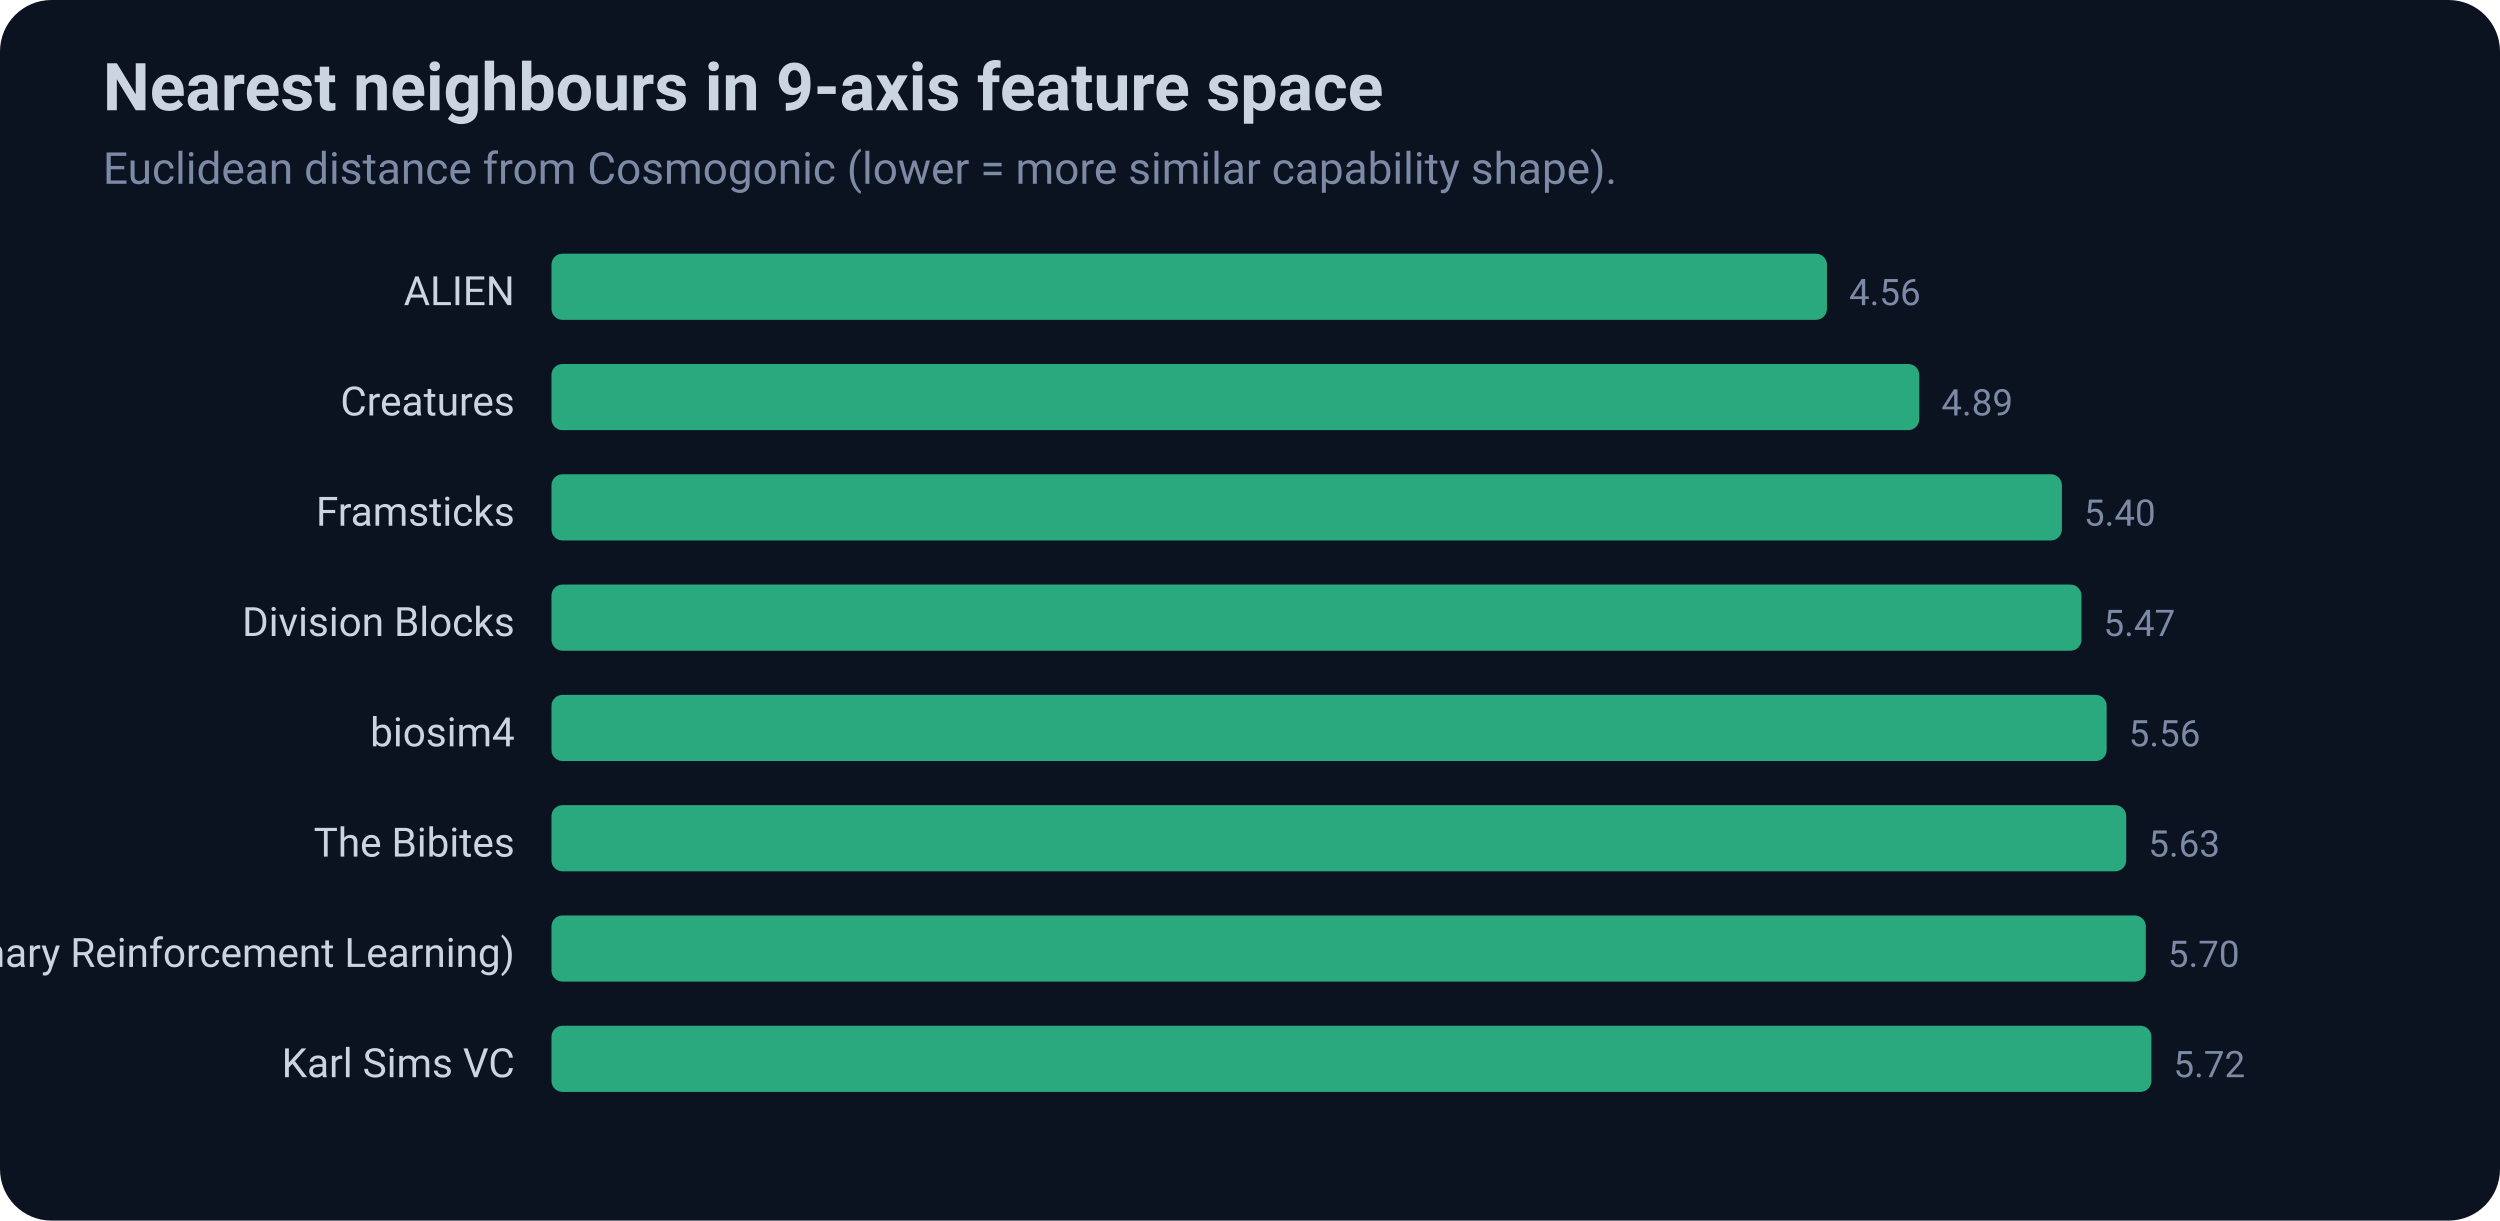
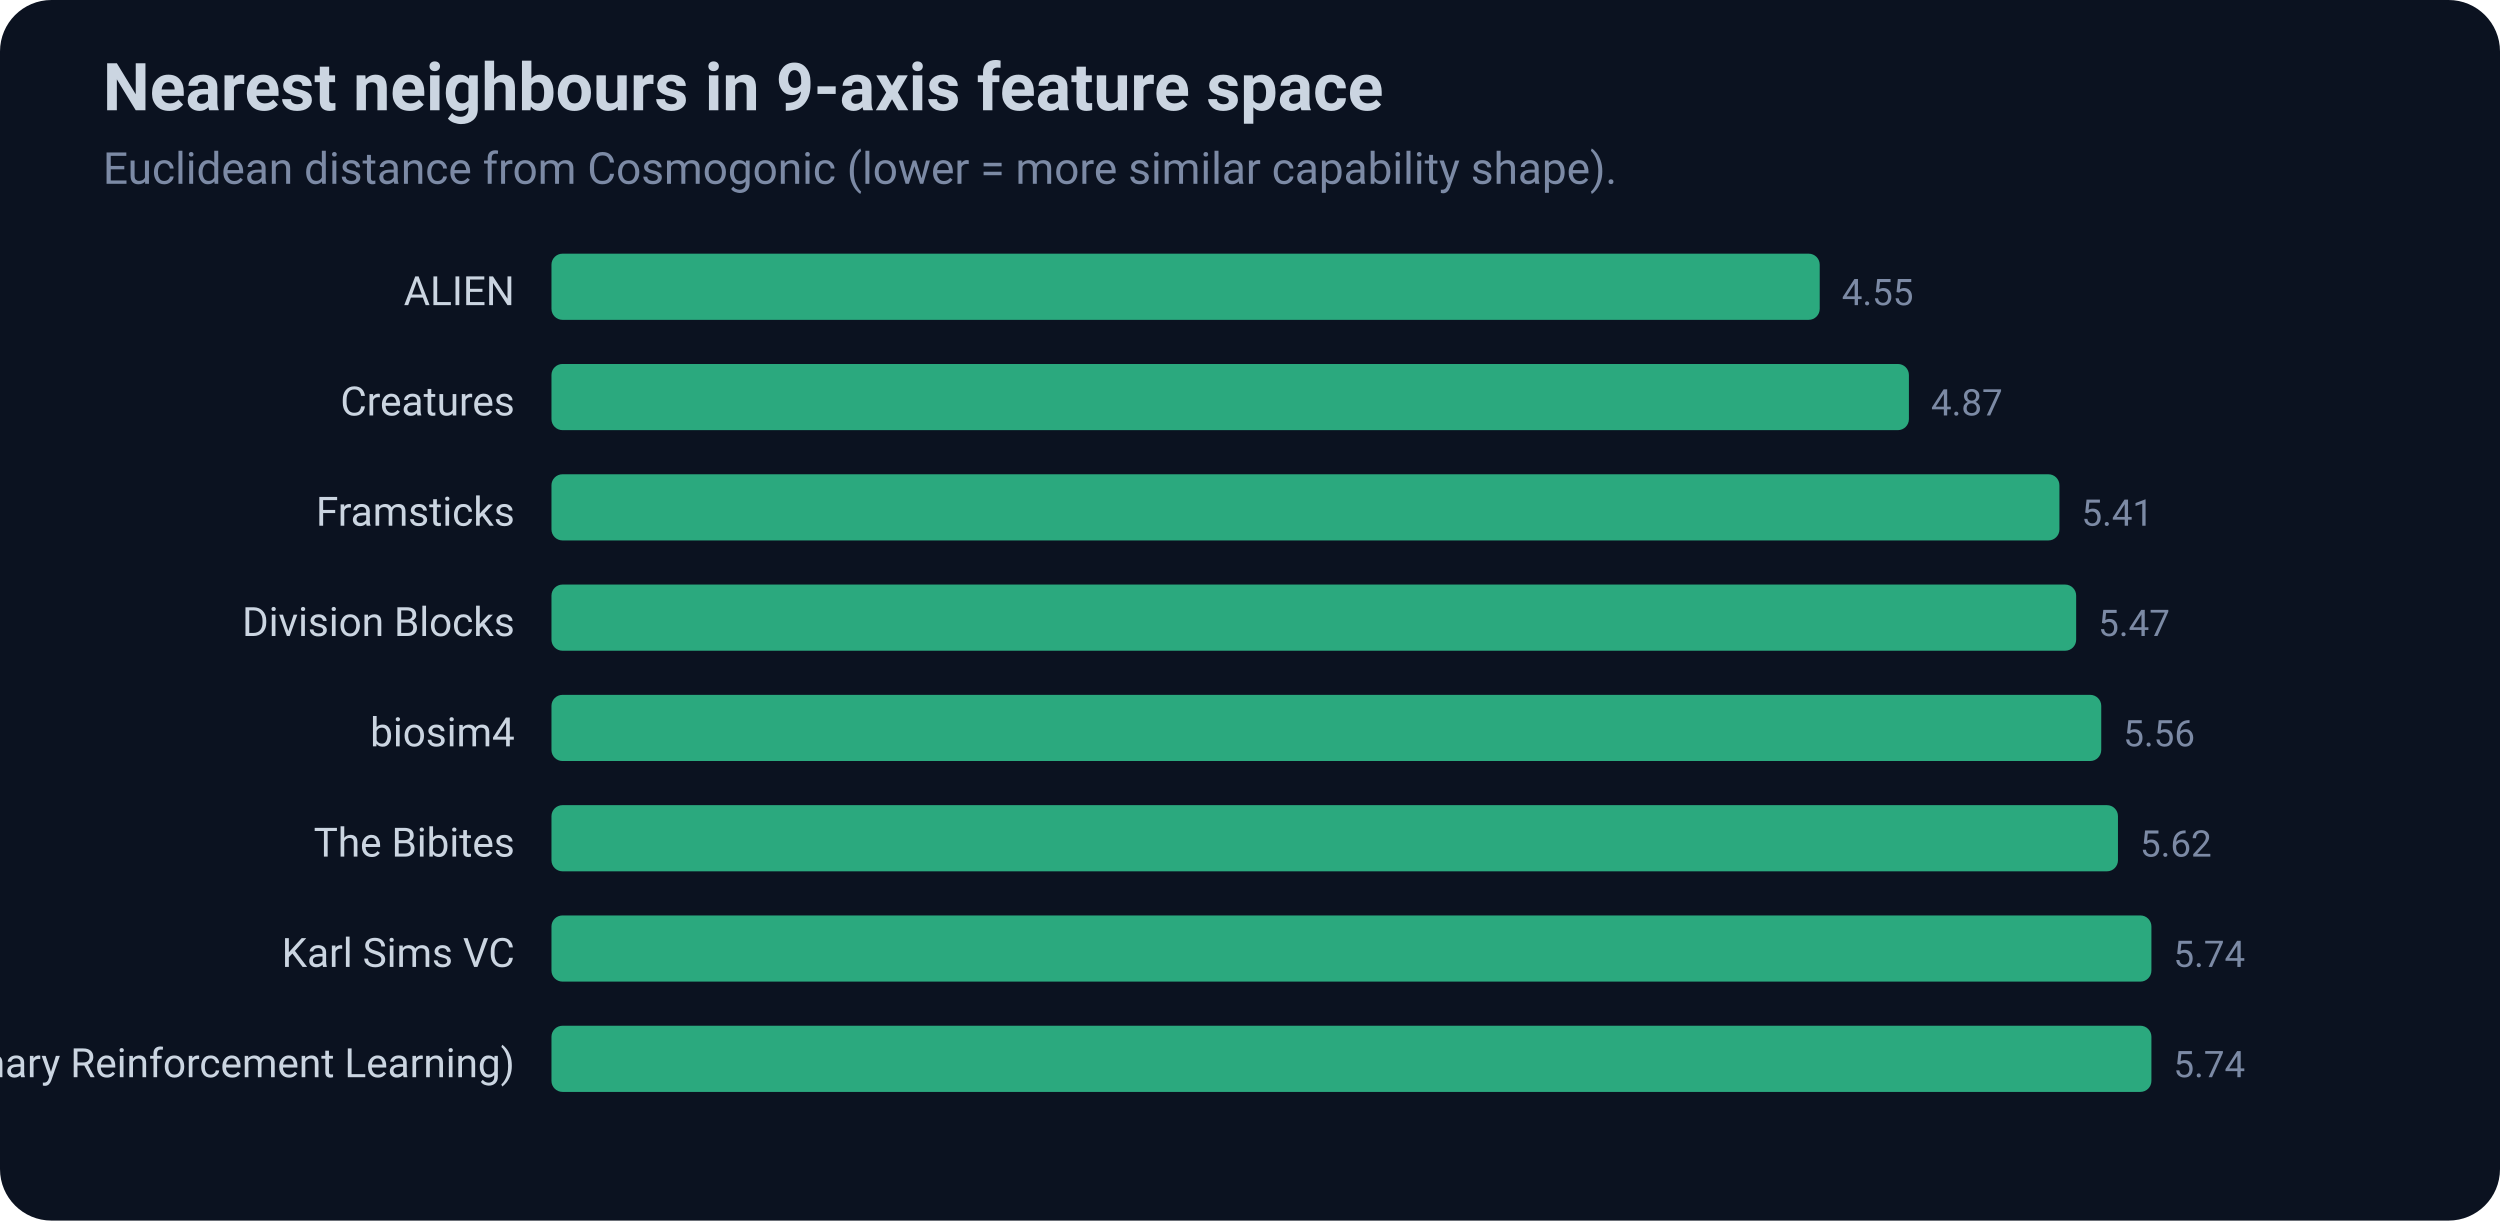
<svg xmlns="http://www.w3.org/2000/svg" viewBox="0 0 680 332" font-family="ui-sans-serif,system-ui,Segoe UI,Roboto,sans-serif" role="img" aria-label="Nearest neighbours">
  <rect width="680" height="332" rx="14" fill="#0b1220" />
  <text x="28" y="30" fill="#cbd5e1" font-size="18" font-weight="700">Nearest neighbours in 9-axis feature space</text>
  <text x="28" y="50" fill="#7c8aa5" font-size="12">Euclidean distance from Cosmogonic (lower = more similar capability shape).</text>
  <text x="140" y="83" fill="#cbd5e1" font-size="11" text-anchor="end">ALIEN</text>
-   <rect x="150" y="69" width="346.931" height="18" rx="3" fill="#34d399" opacity="0.78" />
-   <text x="502.931" y="83" fill="#7c8aa5" font-size="10">4.56</text>
+   <rect x="150" y="69" width="344.964" height="18" rx="3" fill="#34d399" opacity="0.78" />
+   <text x="500.964" y="83" fill="#7c8aa5" font-size="10">4.55</text>
  <text x="140" y="113" fill="#cbd5e1" font-size="11" text-anchor="end">Creatures</text>
-   <rect x="150" y="99" width="372.038" height="18" rx="3" fill="#34d399" opacity="0.78" />
-   <text x="528.038" y="113" fill="#7c8aa5" font-size="10">4.89</text>
+   <rect x="150" y="99" width="369.225" height="18" rx="3" fill="#34d399" opacity="0.78" />
+   <text x="525.225" y="113" fill="#7c8aa5" font-size="10">4.87</text>
  <text x="140" y="143" fill="#cbd5e1" font-size="11" text-anchor="end">Framsticks</text>
-   <rect x="150" y="129" width="410.839" height="18" rx="3" fill="#34d399" opacity="0.78" />
-   <text x="566.839" y="143" fill="#7c8aa5" font-size="10">5.40</text>
+   <rect x="150" y="129" width="410.166" height="18" rx="3" fill="#34d399" opacity="0.78" />
+   <text x="566.166" y="143" fill="#7c8aa5" font-size="10">5.41</text>
  <text x="140" y="173" fill="#cbd5e1" font-size="11" text-anchor="end">Division Blocks</text>
-   <rect x="150" y="159" width="416.165" height="18" rx="3" fill="#34d399" opacity="0.78" />
-   <text x="572.165" y="173" fill="#7c8aa5" font-size="10">5.47</text>
+   <rect x="150" y="159" width="414.715" height="18" rx="3" fill="#34d399" opacity="0.78" />
+   <text x="570.715" y="173" fill="#7c8aa5" font-size="10">5.47</text>
  <text x="140" y="203" fill="#cbd5e1" font-size="11" text-anchor="end">biosim4</text>
-   <rect x="150" y="189" width="423.012" height="18" rx="3" fill="#34d399" opacity="0.78" />
-   <text x="579.012" y="203" fill="#7c8aa5" font-size="10">5.56</text>
+   <rect x="150" y="189" width="421.538" height="18" rx="3" fill="#34d399" opacity="0.78" />
+   <text x="577.538" y="203" fill="#7c8aa5" font-size="10">5.56</text>
  <text x="140" y="233" fill="#cbd5e1" font-size="11" text-anchor="end">The Bibites</text>
-   <rect x="150" y="219" width="428.338" height="18" rx="3" fill="#34d399" opacity="0.78" />
-   <text x="584.338" y="233" fill="#7c8aa5" font-size="10">5.63</text>
-   <text x="140" y="263" fill="#cbd5e1" font-size="11" text-anchor="end">DERL (Deep Evolutionary Reinforcement Learning)</text>
-   <rect x="150" y="249" width="433.664" height="18" rx="3" fill="#34d399" opacity="0.78" />
-   <text x="589.664" y="263" fill="#7c8aa5" font-size="10">5.70</text>
-   <text x="140" y="293" fill="#cbd5e1" font-size="11" text-anchor="end">Karl Sims VC</text>
+   <rect x="150" y="219" width="426.087" height="18" rx="3" fill="#34d399" opacity="0.78" />
+   <text x="582.087" y="233" fill="#7c8aa5" font-size="10">5.62</text>
+   <text x="140" y="263" fill="#cbd5e1" font-size="11" text-anchor="end">Karl Sims VC</text>
+   <rect x="150" y="249" width="435.185" height="18" rx="3" fill="#34d399" opacity="0.78" />
+   <text x="591.185" y="263" fill="#7c8aa5" font-size="10">5.74</text>
+   <text x="140" y="293" fill="#cbd5e1" font-size="11" text-anchor="end">DERL (Deep Evolutionary Reinforcement Learning)</text>
  <rect x="150" y="279" width="435.185" height="18" rx="3" fill="#34d399" opacity="0.78" />
-   <text x="591.185" y="293" fill="#7c8aa5" font-size="10">5.72</text>
+   <text x="591.185" y="293" fill="#7c8aa5" font-size="10">5.74</text>
</svg>
